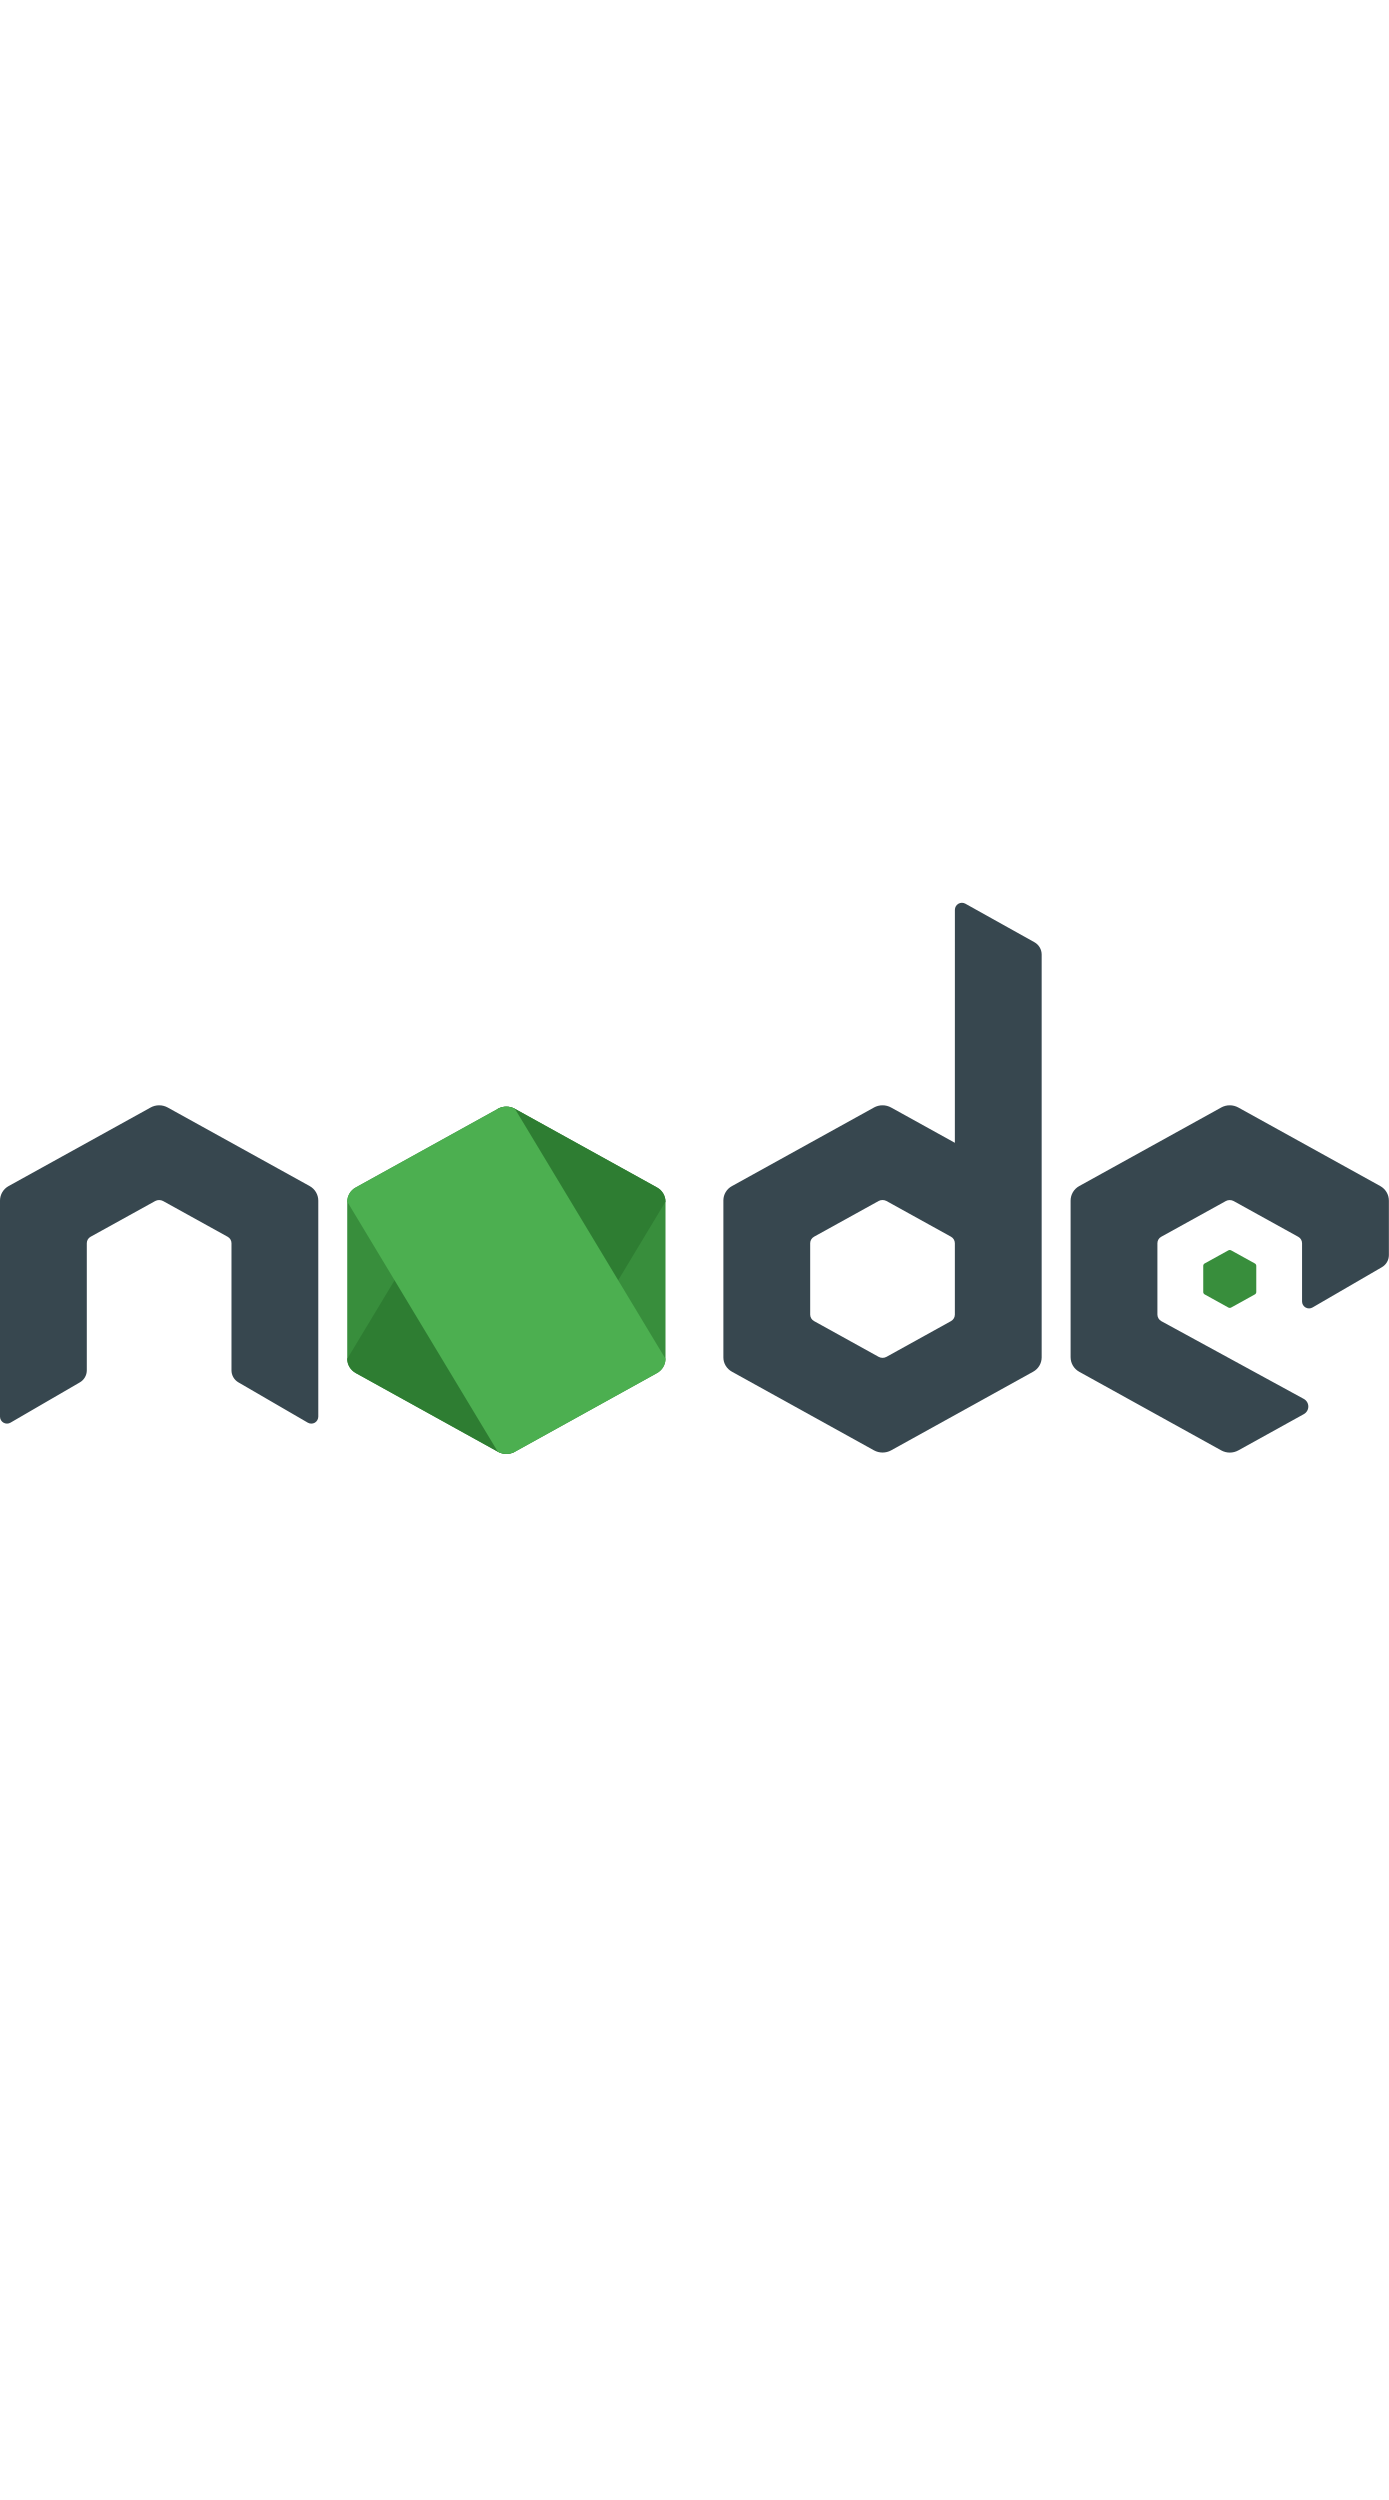
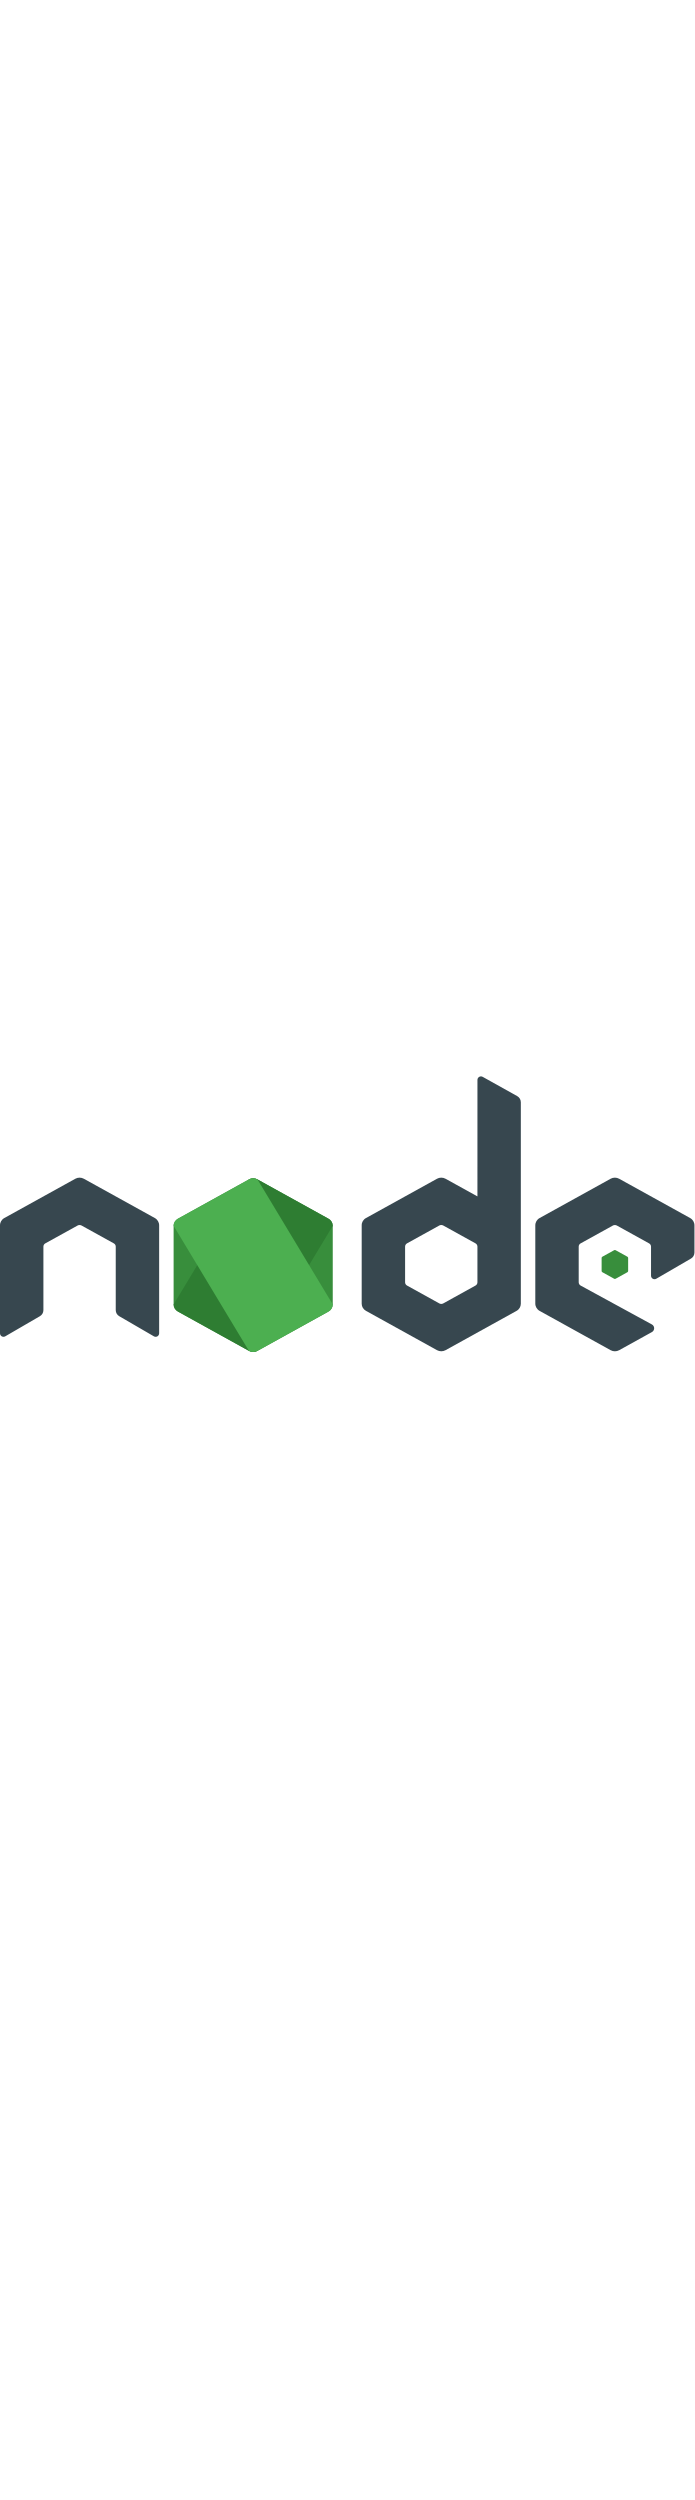
- <svg width="100" height="180" viewBox="0 0 48 48">
+ <svg width="50" height="180" viewBox="0 0 48 48">
  <path fill="#388e3c" d="m17.204 19.122-4.907 2.715a.563.563 0 0 0-.297.492v5.433c0 .203.113.39.297.492l4.908 2.717c.183.101.41.101.593 0l4.907-2.717a.566.566 0 0 0 .295-.492v-5.433a.564.564 0 0 0-.297-.492l-4.906-2.715a.613.613 0 0 0-.594 0m25.248 4.891-.818.452a.093.093 0 0 0-.049.082v.906c0 .034.019.065.049.082l.818.453a.102.102 0 0 0 .099 0l.818-.453a.095.095 0 0 0 .049-.082v-.906a.094.094 0 0 0-.05-.082l-.818-.452c-.015-.009-.032-.013-.049-.013s-.034.004-.049.013" />
  <path fill="#37474f" d="m35.751 13.364-2.389-1.333a.243.243 0 0 0-.361.212L33 20.295l-2.203-1.219a.613.613 0 0 0-.594 0h.001l-4.907 2.715a.563.563 0 0 0-.297.491v5.433c0 .203.113.39.297.492l4.908 2.717c.183.101.41.101.593 0l4.907-2.717a.565.565 0 0 0 .295-.492V13.788a.487.487 0 0 0-.249-.424zm-2.885 13.094-2.23 1.235a.28.28 0 0 1-.269 0l-2.231-1.235a.255.255 0 0 1-.136-.224v-2.47c0-.092.051-.177.135-.224l2.231-1.234h-.001a.29.29 0 0 1 .27 0l2.23 1.234a.259.259 0 0 1 .135.225v2.47a.257.257 0 0 1-.134.223z" />
  <path fill="#2e7d32" d="M17.204 19.122 12 27.762c0 .203.113.39.297.492l4.908 2.717c.183.101.41.101.593 0L23 22.329a.564.564 0 0 0-.297-.492l-4.906-2.715a.613.613 0 0 0-.594 0" />
  <path fill="#4caf50" d="m17.204 19.122-4.907 2.715a.563.563 0 0 0-.297.492l5.204 8.642c.183.101.41.101.593 0l4.907-2.717a.565.565 0 0 0 .296-.492l-5.203-8.64a.613.613 0 0 0-.594 0" />
  <path fill="#37474f" d="m47.703 21.791-4.906-2.715a.613.613 0 0 0-.594 0h.001l-4.907 2.715a.574.574 0 0 0-.297.503v5.411c0 .209.114.402.297.503l4.908 2.717a.613.613 0 0 0 .593 0l2.263-1.253a.3.3 0 0 0-.002-.526l-4.924-2.687a.263.263 0 0 1-.135-.228v-2.466c0-.092.05-.177.13-.221l2.235-1.236h-.001a.29.29 0 0 1 .27 0l2.235 1.237c.08.044.13.129.13.221v2.012a.241.241 0 0 0 .363.208l2.398-1.393a.483.483 0 0 0 .24-.417v-1.88a.576.576 0 0 0-.297-.505zm-37 0-4.906-2.715a.613.613 0 0 0-.594 0h.001L.297 21.791a.574.574 0 0 0-.297.503v7.465a.241.241 0 0 0 .363.208l2.398-1.393A.482.482 0 0 0 3 28.157v-4.393c0-.092.05-.177.13-.221l2.235-1.236a.29.29 0 0 1 .27 0l2.235 1.237c.08.044.13.129.13.221v4.393a.48.48 0 0 0 .24.417l2.398 1.393a.246.246 0 0 0 .242.001.245.245 0 0 0 .12-.21v-7.464a.576.576 0 0 0-.297-.504z" />
</svg>
